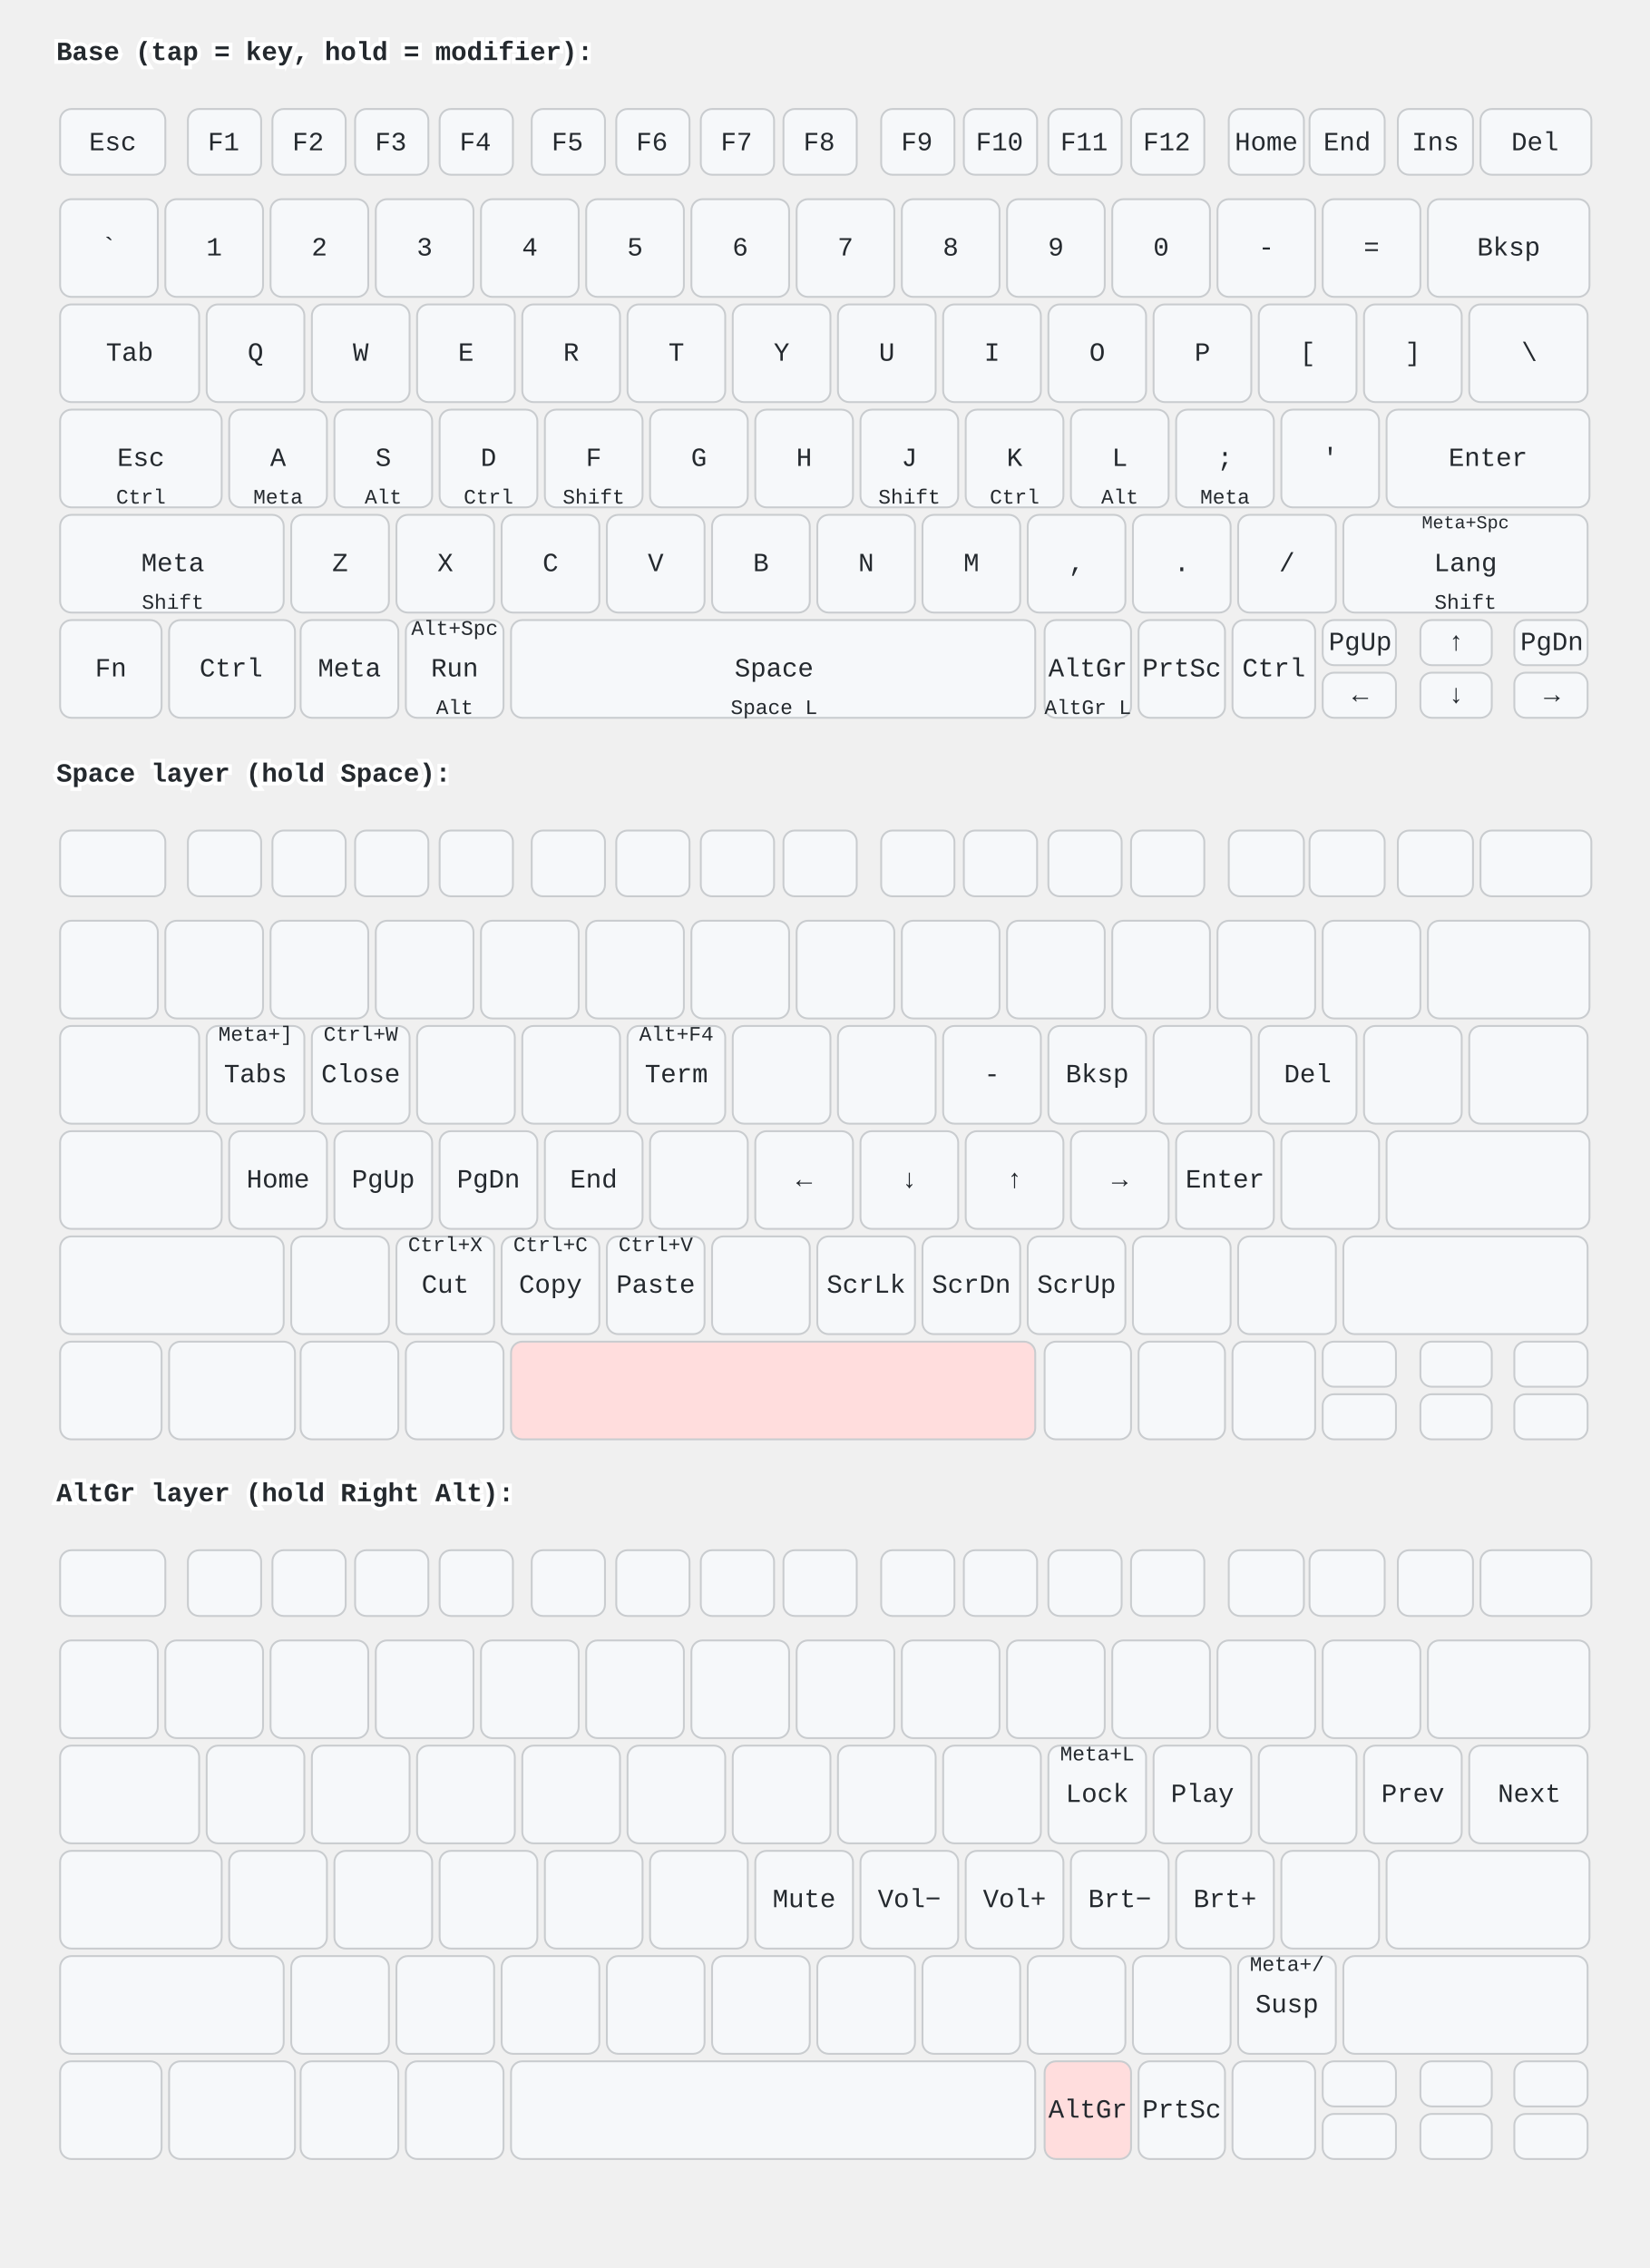
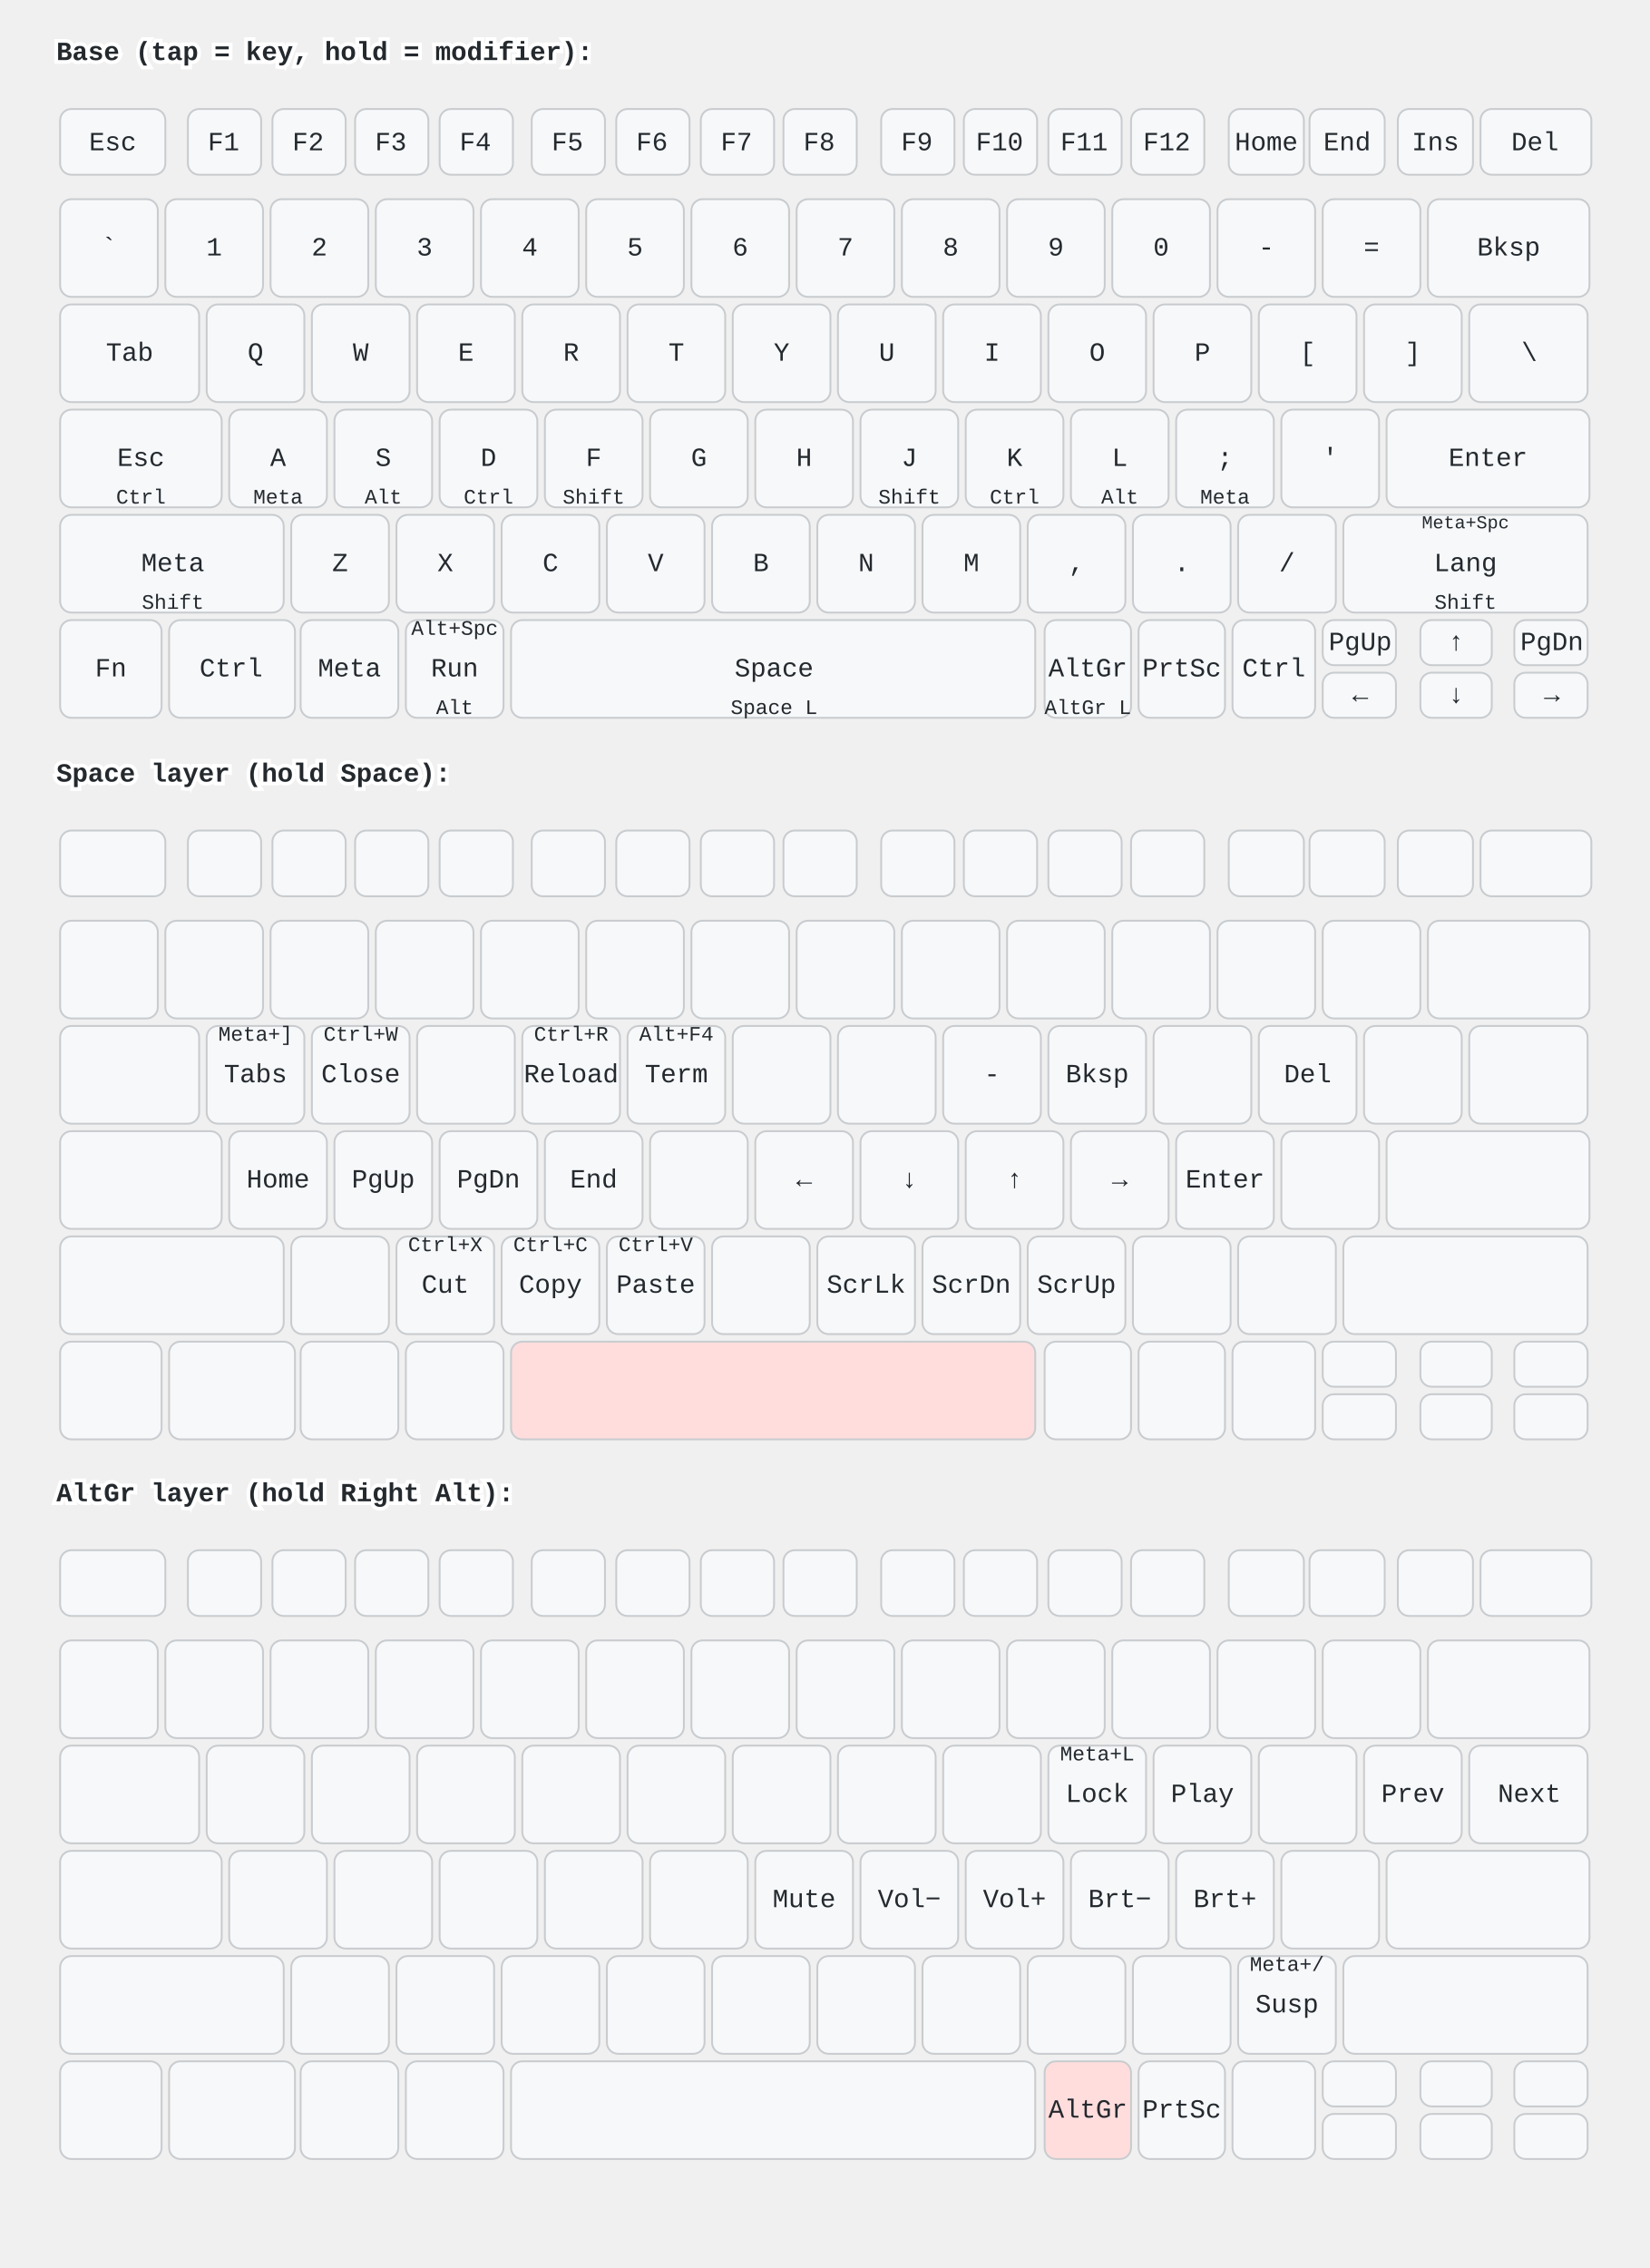
<svg xmlns="http://www.w3.org/2000/svg" width="878" height="1207" viewBox="0 0 878 1207" class="keymap">
  <style>/* inherit to force styles through use tags */
svg path {
    fill: inherit;
}

/* font and background color specifications */
svg.keymap {
    font-family: SFMono-Regular,Consolas,Liberation Mono,Menlo,monospace;
    font-size: 14px;
    font-kerning: normal;
    text-rendering: optimizeLegibility;
    fill: #24292e;
}

/* default key styling */
rect.key {
    fill: #f6f8fa;
}

rect.key, rect.combo {
    stroke: #c9cccf;
    stroke-width: 1;
}

/* default key side styling, only used is draw_key_sides is set */
rect.side {
    filter: brightness(90%);
}

/* color accent for combo boxes */
rect.combo, rect.combo-separate {
    fill: #cdf;
}

/* color accent for held keys */
rect.held, rect.combo.held {
    fill: #fdd;
}

/* color accent for ghost (optional) keys */
rect.ghost, rect.combo.ghost {
    stroke-dasharray: 4, 4;
    stroke-width: 2;
}

text {
    text-anchor: middle;
    dominant-baseline: middle;
}

/* styling for layer labels */
text.label {
    font-weight: bold;
    text-anchor: start;
    stroke: white;
    stroke-width: 4;
    paint-order: stroke;
}

/* styling for optional footer */
text.footer {
    text-anchor: end;
    dominant-baseline: auto;
    stroke: white;
    stroke-width: 4;
    paint-order: stroke;
}

/* styling for combo tap, and key non-tap label text */
text.combo, text.hold, text.shifted, text.left, text.right, text.tl, text.tr, text.bl, text.br {
    font-size: 11px;
}

text.hold, text.bl, text.br {
    text-anchor: middle;
    dominant-baseline: auto;
}

text.shifted, text.tl, text.tr {
    text-anchor: middle;
    dominant-baseline: hanging;
}

text.left, text.tl, text.bl {
    text-anchor: start;
}

text.right, text.tr, text.br {
    text-anchor: end;
}

text.layer-activator {
    text-decoration: underline;
}

/* styling for hold/shifted label text in combo box */
text.combo.hold, text.combo.shifted, text.combo.left, text.combo.right {
    font-size: 8px;
}

/* lighter symbol for transparent keys */
text.trans {
    fill: #7b7e81;
}

/* styling for combo dendrons */
path.combo {
    stroke-width: 1;
    stroke: gray;
    fill: none;
}

/* Start Tabler Icons Cleanup */
/* cannot use height/width with glyphs */
.icon-tabler &gt; path {
    fill: inherit;
    stroke: inherit;
    stroke-width: 2;
}
/* hide tabler's default box */
.icon-tabler &gt; path[stroke="none"][fill="none"] {
    visibility: hidden;
}
/* End Tabler Icons Cleanup */

@media (prefers-color-scheme: dark) {
svg.keymap { fill: #d1d6db; }
rect.key { fill: #3f4750; }
rect.key, rect.combo { stroke: #60666c; }
rect.combo, rect.combo-separate { fill: #1f3d7a; }
rect.held, rect.combo.held { fill: #854747; }
text.label, text.footer { stroke: black; }
text.trans { fill: #7e8184; }
path.combo { stroke: #7f7f7f; }

}</style>
  <g transform="translate(30, 0)" class="layer-Base (tap = key, hold = modifier)">
    <text x="0" y="28" class="label" id="Base-tap--key-hold--modifier">Base (tap = key, hold = modifier):</text>
    <g transform="translate(0, 56)">
      <g transform="translate(30, 20)" class="key keypos-0">
        <rect rx="6" ry="6" x="-28" y="-18" width="56" height="35" class="key" />
        <text x="0" y="0" class="key tap">Esc</text>
      </g>
      <g transform="translate(89, 20)" class="key keypos-1">
        <rect rx="6" ry="6" x="-19" y="-18" width="39" height="35" class="key" />
        <text x="0" y="0" class="key tap">F1</text>
      </g>
      <g transform="translate(134, 20)" class="key keypos-2">
        <rect rx="6" ry="6" x="-19" y="-18" width="39" height="35" class="key" />
        <text x="0" y="0" class="key tap">F2</text>
      </g>
      <g transform="translate(178, 20)" class="key keypos-3">
        <rect rx="6" ry="6" x="-19" y="-18" width="39" height="35" class="key" />
        <text x="0" y="0" class="key tap">F3</text>
      </g>
      <g transform="translate(223, 20)" class="key keypos-4">
        <rect rx="6" ry="6" x="-19" y="-18" width="39" height="35" class="key" />
        <text x="0" y="0" class="key tap">F4</text>
      </g>
      <g transform="translate(272, 20)" class="key keypos-5">
        <rect rx="6" ry="6" x="-19" y="-18" width="39" height="35" class="key" />
        <text x="0" y="0" class="key tap">F5</text>
      </g>
      <g transform="translate(317, 20)" class="key keypos-6">
        <rect rx="6" ry="6" x="-19" y="-18" width="39" height="35" class="key" />
        <text x="0" y="0" class="key tap">F6</text>
      </g>
      <g transform="translate(362, 20)" class="key keypos-7">
        <rect rx="6" ry="6" x="-19" y="-18" width="39" height="35" class="key" />
        <text x="0" y="0" class="key tap">F7</text>
      </g>
      <g transform="translate(406, 20)" class="key keypos-8">
        <rect rx="6" ry="6" x="-19" y="-18" width="39" height="35" class="key" />
        <text x="0" y="0" class="key tap">F8</text>
      </g>
      <g transform="translate(458, 20)" class="key keypos-9">
        <rect rx="6" ry="6" x="-19" y="-18" width="39" height="35" class="key" />
        <text x="0" y="0" class="key tap">F9</text>
      </g>
      <g transform="translate(502, 20)" class="key keypos-10">
        <rect rx="6" ry="6" x="-19" y="-18" width="39" height="35" class="key" />
        <text x="0" y="0" class="key tap">F10</text>
      </g>
      <g transform="translate(547, 20)" class="key keypos-11">
        <rect rx="6" ry="6" x="-19" y="-18" width="39" height="35" class="key" />
        <text x="0" y="0" class="key tap">F11</text>
      </g>
      <g transform="translate(591, 20)" class="key keypos-12">
        <rect rx="6" ry="6" x="-19" y="-18" width="39" height="35" class="key" />
        <text x="0" y="0" class="key tap">F12</text>
      </g>
      <g transform="translate(644, 20)" class="key keypos-13">
        <rect rx="6" ry="6" x="-20" y="-18" width="40" height="35" class="key" />
        <text x="0" y="0" class="key tap">Home</text>
      </g>
      <g transform="translate(687, 20)" class="key keypos-14">
        <rect rx="6" ry="6" x="-20" y="-18" width="40" height="35" class="key" />
        <text x="0" y="0" class="key tap">End</text>
      </g>
      <g transform="translate(734, 20)" class="key keypos-15">
        <rect rx="6" ry="6" x="-20" y="-18" width="40" height="35" class="key" />
        <text x="0" y="0" class="key tap">Ins</text>
      </g>
      <g transform="translate(787, 20)" class="key keypos-16">
        <rect rx="6" ry="6" x="-29" y="-18" width="59" height="35" class="key" />
        <text x="0" y="0" class="key tap">Del</text>
      </g>
      <g transform="translate(28, 76)" class="key keypos-17">
        <rect rx="6" ry="6" x="-26" y="-26" width="52" height="52" class="key" />
        <text x="0" y="0" class="key tap">`</text>
      </g>
      <g transform="translate(84, 76)" class="key keypos-18">
        <rect rx="6" ry="6" x="-26" y="-26" width="52" height="52" class="key" />
        <text x="0" y="0" class="key tap">1</text>
      </g>
      <g transform="translate(140, 76)" class="key keypos-19">
        <rect rx="6" ry="6" x="-26" y="-26" width="52" height="52" class="key" />
        <text x="0" y="0" class="key tap">2</text>
      </g>
      <g transform="translate(196, 76)" class="key keypos-20">
        <rect rx="6" ry="6" x="-26" y="-26" width="52" height="52" class="key" />
        <text x="0" y="0" class="key tap">3</text>
      </g>
      <g transform="translate(252, 76)" class="key keypos-21">
        <rect rx="6" ry="6" x="-26" y="-26" width="52" height="52" class="key" />
        <text x="0" y="0" class="key tap">4</text>
      </g>
      <g transform="translate(308, 76)" class="key keypos-22">
        <rect rx="6" ry="6" x="-26" y="-26" width="52" height="52" class="key" />
        <text x="0" y="0" class="key tap">5</text>
      </g>
      <g transform="translate(364, 76)" class="key keypos-23">
        <rect rx="6" ry="6" x="-26" y="-26" width="52" height="52" class="key" />
        <text x="0" y="0" class="key tap">6</text>
      </g>
      <g transform="translate(420, 76)" class="key keypos-24">
        <rect rx="6" ry="6" x="-26" y="-26" width="52" height="52" class="key" />
        <text x="0" y="0" class="key tap">7</text>
      </g>
      <g transform="translate(476, 76)" class="key keypos-25">
        <rect rx="6" ry="6" x="-26" y="-26" width="52" height="52" class="key" />
        <text x="0" y="0" class="key tap">8</text>
      </g>
      <g transform="translate(532, 76)" class="key keypos-26">
        <rect rx="6" ry="6" x="-26" y="-26" width="52" height="52" class="key" />
        <text x="0" y="0" class="key tap">9</text>
      </g>
      <g transform="translate(588, 76)" class="key keypos-27">
        <rect rx="6" ry="6" x="-26" y="-26" width="52" height="52" class="key" />
        <text x="0" y="0" class="key tap">0</text>
      </g>
      <g transform="translate(644, 76)" class="key keypos-28">
        <rect rx="6" ry="6" x="-26" y="-26" width="52" height="52" class="key" />
        <text x="0" y="0" class="key tap">-</text>
      </g>
      <g transform="translate(700, 76)" class="key keypos-29">
        <rect rx="6" ry="6" x="-26" y="-26" width="52" height="52" class="key" />
        <text x="0" y="0" class="key tap">=</text>
      </g>
      <g transform="translate(773, 76)" class="key keypos-30">
        <rect rx="6" ry="6" x="-43" y="-26" width="86" height="52" class="key" />
        <text x="0" y="0" class="key tap">Bksp</text>
      </g>
      <g transform="translate(39, 132)" class="key keypos-31">
        <rect rx="6" ry="6" x="-37" y="-26" width="74" height="52" class="key" />
        <text x="0" y="0" class="key tap">Tab</text>
      </g>
      <g transform="translate(106, 132)" class="key keypos-32">
        <rect rx="6" ry="6" x="-26" y="-26" width="52" height="52" class="key" />
        <text x="0" y="0" class="key tap">Q</text>
      </g>
      <g transform="translate(162, 132)" class="key keypos-33">
        <rect rx="6" ry="6" x="-26" y="-26" width="52" height="52" class="key" />
        <text x="0" y="0" class="key tap">W</text>
      </g>
      <g transform="translate(218, 132)" class="key keypos-34">
        <rect rx="6" ry="6" x="-26" y="-26" width="52" height="52" class="key" />
        <text x="0" y="0" class="key tap">E</text>
      </g>
      <g transform="translate(274, 132)" class="key keypos-35">
        <rect rx="6" ry="6" x="-26" y="-26" width="52" height="52" class="key" />
        <text x="0" y="0" class="key tap">R</text>
      </g>
      <g transform="translate(330, 132)" class="key keypos-36">
        <rect rx="6" ry="6" x="-26" y="-26" width="52" height="52" class="key" />
        <text x="0" y="0" class="key tap">T</text>
      </g>
      <g transform="translate(386, 132)" class="key keypos-37">
        <rect rx="6" ry="6" x="-26" y="-26" width="52" height="52" class="key" />
        <text x="0" y="0" class="key tap">Y</text>
      </g>
      <g transform="translate(442, 132)" class="key keypos-38">
        <rect rx="6" ry="6" x="-26" y="-26" width="52" height="52" class="key" />
        <text x="0" y="0" class="key tap">U</text>
      </g>
      <g transform="translate(498, 132)" class="key keypos-39">
        <rect rx="6" ry="6" x="-26" y="-26" width="52" height="52" class="key" />
        <text x="0" y="0" class="key tap">I</text>
      </g>
      <g transform="translate(554, 132)" class="key keypos-40">
        <rect rx="6" ry="6" x="-26" y="-26" width="52" height="52" class="key" />
        <text x="0" y="0" class="key tap">O</text>
      </g>
      <g transform="translate(610, 132)" class="key keypos-41">
        <rect rx="6" ry="6" x="-26" y="-26" width="52" height="52" class="key" />
        <text x="0" y="0" class="key tap">P</text>
      </g>
      <g transform="translate(666, 132)" class="key keypos-42">
        <rect rx="6" ry="6" x="-26" y="-26" width="52" height="52" class="key" />
        <text x="0" y="0" class="key tap">[</text>
      </g>
      <g transform="translate(722, 132)" class="key keypos-43">
        <rect rx="6" ry="6" x="-26" y="-26" width="52" height="52" class="key" />
        <text x="0" y="0" class="key tap">]</text>
      </g>
      <g transform="translate(784, 132)" class="key keypos-44">
        <rect rx="6" ry="6" x="-32" y="-26" width="63" height="52" class="key" />
        <text x="0" y="0" class="key tap">\</text>
      </g>
      <g transform="translate(45, 188)" class="key keypos-45">
        <rect rx="6" ry="6" x="-43" y="-26" width="86" height="52" class="key" />
        <text x="0" y="0" class="key tap">Esc</text>
        <text x="0" y="24" class="key hold">Ctrl</text>
      </g>
      <g transform="translate(118, 188)" class="key keypos-46">
        <rect rx="6" ry="6" x="-26" y="-26" width="52" height="52" class="key" />
        <text x="0" y="0" class="key tap">A</text>
        <text x="0" y="24" class="key hold">Meta</text>
      </g>
      <g transform="translate(174, 188)" class="key keypos-47">
        <rect rx="6" ry="6" x="-26" y="-26" width="52" height="52" class="key" />
        <text x="0" y="0" class="key tap">S</text>
        <text x="0" y="24" class="key hold">Alt</text>
      </g>
      <g transform="translate(230, 188)" class="key keypos-48">
        <rect rx="6" ry="6" x="-26" y="-26" width="52" height="52" class="key" />
        <text x="0" y="0" class="key tap">D</text>
        <text x="0" y="24" class="key hold">Ctrl</text>
      </g>
      <g transform="translate(286, 188)" class="key keypos-49">
        <rect rx="6" ry="6" x="-26" y="-26" width="52" height="52" class="key" />
        <text x="0" y="0" class="key tap">F</text>
        <text x="0" y="24" class="key hold">Shift</text>
      </g>
      <g transform="translate(342, 188)" class="key keypos-50">
        <rect rx="6" ry="6" x="-26" y="-26" width="52" height="52" class="key" />
        <text x="0" y="0" class="key tap">G</text>
      </g>
      <g transform="translate(398, 188)" class="key keypos-51">
        <rect rx="6" ry="6" x="-26" y="-26" width="52" height="52" class="key" />
        <text x="0" y="0" class="key tap">H</text>
      </g>
      <g transform="translate(454, 188)" class="key keypos-52">
        <rect rx="6" ry="6" x="-26" y="-26" width="52" height="52" class="key" />
        <text x="0" y="0" class="key tap">J</text>
        <text x="0" y="24" class="key hold">Shift</text>
      </g>
      <g transform="translate(510, 188)" class="key keypos-53">
        <rect rx="6" ry="6" x="-26" y="-26" width="52" height="52" class="key" />
        <text x="0" y="0" class="key tap">K</text>
        <text x="0" y="24" class="key hold">Ctrl</text>
      </g>
      <g transform="translate(566, 188)" class="key keypos-54">
        <rect rx="6" ry="6" x="-26" y="-26" width="52" height="52" class="key" />
        <text x="0" y="0" class="key tap">L</text>
        <text x="0" y="24" class="key hold">Alt</text>
      </g>
      <g transform="translate(622, 188)" class="key keypos-55">
        <rect rx="6" ry="6" x="-26" y="-26" width="52" height="52" class="key" />
        <text x="0" y="0" class="key tap">;</text>
        <text x="0" y="24" class="key hold">Meta</text>
      </g>
      <g transform="translate(678, 188)" class="key keypos-56">
        <rect rx="6" ry="6" x="-26" y="-26" width="52" height="52" class="key" />
        <text x="0" y="0" class="key tap">'</text>
      </g>
      <g transform="translate(762, 188)" class="key keypos-57">
        <rect rx="6" ry="6" x="-54" y="-26" width="108" height="52" class="key" />
        <text x="0" y="0" class="key tap">Enter</text>
      </g>
      <g transform="translate(62, 244)" class="key keypos-58">
        <rect rx="6" ry="6" x="-60" y="-26" width="119" height="52" class="key" />
        <text x="0" y="0" class="key tap">Meta</text>
        <text x="0" y="24" class="key hold">Shift</text>
      </g>
      <g transform="translate(151, 244)" class="key keypos-59">
        <rect rx="6" ry="6" x="-26" y="-26" width="52" height="52" class="key" />
        <text x="0" y="0" class="key tap">Z</text>
      </g>
      <g transform="translate(207, 244)" class="key keypos-60">
        <rect rx="6" ry="6" x="-26" y="-26" width="52" height="52" class="key" />
        <text x="0" y="0" class="key tap">X</text>
      </g>
      <g transform="translate(263, 244)" class="key keypos-61">
        <rect rx="6" ry="6" x="-26" y="-26" width="52" height="52" class="key" />
        <text x="0" y="0" class="key tap">C</text>
      </g>
      <g transform="translate(319, 244)" class="key keypos-62">
        <rect rx="6" ry="6" x="-26" y="-26" width="52" height="52" class="key" />
        <text x="0" y="0" class="key tap">V</text>
      </g>
      <g transform="translate(375, 244)" class="key keypos-63">
        <rect rx="6" ry="6" x="-26" y="-26" width="52" height="52" class="key" />
        <text x="0" y="0" class="key tap">B</text>
      </g>
      <g transform="translate(431, 244)" class="key keypos-64">
        <rect rx="6" ry="6" x="-26" y="-26" width="52" height="52" class="key" />
        <text x="0" y="0" class="key tap">N</text>
      </g>
      <g transform="translate(487, 244)" class="key keypos-65">
        <rect rx="6" ry="6" x="-26" y="-26" width="52" height="52" class="key" />
        <text x="0" y="0" class="key tap">M</text>
      </g>
      <g transform="translate(543, 244)" class="key keypos-66">
        <rect rx="6" ry="6" x="-26" y="-26" width="52" height="52" class="key" />
        <text x="0" y="0" class="key tap">,</text>
      </g>
      <g transform="translate(599, 244)" class="key keypos-67">
        <rect rx="6" ry="6" x="-26" y="-26" width="52" height="52" class="key" />
        <text x="0" y="0" class="key tap">.</text>
      </g>
      <g transform="translate(655, 244)" class="key keypos-68">
        <rect rx="6" ry="6" x="-26" y="-26" width="52" height="52" class="key" />
        <text x="0" y="0" class="key tap">/</text>
      </g>
      <g transform="translate(750, 244)" class="key keypos-69">
        <rect rx="6" ry="6" x="-65" y="-26" width="130" height="52" class="key" />
        <text x="0" y="0" class="key tap">Lang</text>
        <text x="0" y="24" class="key hold">Shift</text>
        <text x="0" y="-24" class="key shifted">
          <tspan style="font-size: 88%">Meta+Spc</tspan>
        </text>
      </g>
      <g transform="translate(29, 300)" class="key keypos-70">
        <rect rx="6" ry="6" x="-27" y="-26" width="54" height="52" class="key" />
        <text x="0" y="0" class="key tap">Fn</text>
      </g>
      <g transform="translate(93, 300)" class="key keypos-71">
        <rect rx="6" ry="6" x="-33" y="-26" width="67" height="52" class="key" />
        <text x="0" y="0" class="key tap">Ctrl</text>
      </g>
      <g transform="translate(156, 300)" class="key keypos-72">
        <rect rx="6" ry="6" x="-26" y="-26" width="52" height="52" class="key" />
        <text x="0" y="0" class="key tap">Meta</text>
      </g>
      <g transform="translate(212, 300)" class="key keypos-73">
        <rect rx="6" ry="6" x="-26" y="-26" width="52" height="52" class="key" />
        <text x="0" y="0" class="key tap">Run</text>
        <text x="0" y="24" class="key hold">Alt</text>
        <text x="0" y="-24" class="key shifted">Alt+Spc</text>
      </g>
      <g transform="translate(382, 300)" class="key keypos-74">
        <rect rx="6" ry="6" x="-140" y="-26" width="279" height="52" class="key" />
        <text x="0" y="0" class="key tap">Space</text>
        <text x="0" y="24" class="key hold">Space L</text>
      </g>
      <g transform="translate(549, 300)" class="key keypos-75">
        <rect rx="6" ry="6" x="-23" y="-26" width="46" height="52" class="key" />
        <text x="0" y="0" class="key tap">AltGr</text>
        <text x="0" y="24" class="key hold">AltGr L</text>
      </g>
      <g transform="translate(599, 300)" class="key keypos-76">
        <rect rx="6" ry="6" x="-23" y="-26" width="46" height="52" class="key" />
        <text x="0" y="0" class="key tap">PrtSc</text>
      </g>
      <g transform="translate(648, 300)" class="key keypos-77">
        <rect rx="6" ry="6" x="-22" y="-26" width="44" height="52" class="key" />
        <text x="0" y="0" class="key tap">Ctrl</text>
      </g>
      <g transform="translate(694, 286)" class="key keypos-78">
        <rect rx="6" ry="6" x="-20" y="-12" width="39" height="24" class="key" />
        <text x="0" y="0" class="key tap">PgUp</text>
      </g>
      <g transform="translate(745, 286)" class="key keypos-79">
        <rect rx="6" ry="6" x="-19" y="-12" width="38" height="24" class="key" />
        <text x="0" y="0" class="key tap">↑</text>
      </g>
      <g transform="translate(796, 286)" class="key keypos-80">
        <rect rx="6" ry="6" x="-20" y="-12" width="39" height="24" class="key" />
        <text x="0" y="0" class="key tap">PgDn</text>
      </g>
      <g transform="translate(694, 314)" class="key keypos-81">
        <rect rx="6" ry="6" x="-20" y="-12" width="39" height="24" class="key" />
        <text x="0" y="0" class="key tap">←</text>
      </g>
      <g transform="translate(745, 314)" class="key keypos-82">
        <rect rx="6" ry="6" x="-19" y="-12" width="38" height="24" class="key" />
        <text x="0" y="0" class="key tap">↓</text>
      </g>
      <g transform="translate(796, 314)" class="key keypos-83">
        <rect rx="6" ry="6" x="-20" y="-12" width="39" height="24" class="key" />
        <text x="0" y="0" class="key tap">→</text>
      </g>
    </g>
  </g>
  <g transform="translate(30, 384)" class="layer-Space layer (hold Space)">
    <text x="0" y="28" class="label" id="Space-layer-hold-Space">Space layer (hold Space):</text>
    <g transform="translate(0, 56)">
      <g transform="translate(30, 20)" class="key keypos-0">
        <rect rx="6" ry="6" x="-28" y="-18" width="56" height="35" class="key" />
      </g>
      <g transform="translate(89, 20)" class="key keypos-1">
        <rect rx="6" ry="6" x="-19" y="-18" width="39" height="35" class="key" />
      </g>
      <g transform="translate(134, 20)" class="key keypos-2">
        <rect rx="6" ry="6" x="-19" y="-18" width="39" height="35" class="key" />
      </g>
      <g transform="translate(178, 20)" class="key keypos-3">
        <rect rx="6" ry="6" x="-19" y="-18" width="39" height="35" class="key" />
      </g>
      <g transform="translate(223, 20)" class="key keypos-4">
        <rect rx="6" ry="6" x="-19" y="-18" width="39" height="35" class="key" />
      </g>
      <g transform="translate(272, 20)" class="key keypos-5">
        <rect rx="6" ry="6" x="-19" y="-18" width="39" height="35" class="key" />
      </g>
      <g transform="translate(317, 20)" class="key keypos-6">
        <rect rx="6" ry="6" x="-19" y="-18" width="39" height="35" class="key" />
      </g>
      <g transform="translate(362, 20)" class="key keypos-7">
        <rect rx="6" ry="6" x="-19" y="-18" width="39" height="35" class="key" />
      </g>
      <g transform="translate(406, 20)" class="key keypos-8">
        <rect rx="6" ry="6" x="-19" y="-18" width="39" height="35" class="key" />
      </g>
      <g transform="translate(458, 20)" class="key keypos-9">
        <rect rx="6" ry="6" x="-19" y="-18" width="39" height="35" class="key" />
      </g>
      <g transform="translate(502, 20)" class="key keypos-10">
        <rect rx="6" ry="6" x="-19" y="-18" width="39" height="35" class="key" />
      </g>
      <g transform="translate(547, 20)" class="key keypos-11">
        <rect rx="6" ry="6" x="-19" y="-18" width="39" height="35" class="key" />
      </g>
      <g transform="translate(591, 20)" class="key keypos-12">
        <rect rx="6" ry="6" x="-19" y="-18" width="39" height="35" class="key" />
      </g>
      <g transform="translate(644, 20)" class="key keypos-13">
        <rect rx="6" ry="6" x="-20" y="-18" width="40" height="35" class="key" />
      </g>
      <g transform="translate(687, 20)" class="key keypos-14">
        <rect rx="6" ry="6" x="-20" y="-18" width="40" height="35" class="key" />
      </g>
      <g transform="translate(734, 20)" class="key keypos-15">
        <rect rx="6" ry="6" x="-20" y="-18" width="40" height="35" class="key" />
      </g>
      <g transform="translate(787, 20)" class="key keypos-16">
        <rect rx="6" ry="6" x="-29" y="-18" width="59" height="35" class="key" />
      </g>
      <g transform="translate(28, 76)" class="key keypos-17">
        <rect rx="6" ry="6" x="-26" y="-26" width="52" height="52" class="key" />
      </g>
      <g transform="translate(84, 76)" class="key keypos-18">
        <rect rx="6" ry="6" x="-26" y="-26" width="52" height="52" class="key" />
      </g>
      <g transform="translate(140, 76)" class="key keypos-19">
        <rect rx="6" ry="6" x="-26" y="-26" width="52" height="52" class="key" />
      </g>
      <g transform="translate(196, 76)" class="key keypos-20">
        <rect rx="6" ry="6" x="-26" y="-26" width="52" height="52" class="key" />
      </g>
      <g transform="translate(252, 76)" class="key keypos-21">
        <rect rx="6" ry="6" x="-26" y="-26" width="52" height="52" class="key" />
      </g>
      <g transform="translate(308, 76)" class="key keypos-22">
        <rect rx="6" ry="6" x="-26" y="-26" width="52" height="52" class="key" />
      </g>
      <g transform="translate(364, 76)" class="key keypos-23">
        <rect rx="6" ry="6" x="-26" y="-26" width="52" height="52" class="key" />
      </g>
      <g transform="translate(420, 76)" class="key keypos-24">
        <rect rx="6" ry="6" x="-26" y="-26" width="52" height="52" class="key" />
      </g>
      <g transform="translate(476, 76)" class="key keypos-25">
        <rect rx="6" ry="6" x="-26" y="-26" width="52" height="52" class="key" />
      </g>
      <g transform="translate(532, 76)" class="key keypos-26">
        <rect rx="6" ry="6" x="-26" y="-26" width="52" height="52" class="key" />
      </g>
      <g transform="translate(588, 76)" class="key keypos-27">
        <rect rx="6" ry="6" x="-26" y="-26" width="52" height="52" class="key" />
      </g>
      <g transform="translate(644, 76)" class="key keypos-28">
        <rect rx="6" ry="6" x="-26" y="-26" width="52" height="52" class="key" />
      </g>
      <g transform="translate(700, 76)" class="key keypos-29">
        <rect rx="6" ry="6" x="-26" y="-26" width="52" height="52" class="key" />
      </g>
      <g transform="translate(773, 76)" class="key keypos-30">
        <rect rx="6" ry="6" x="-43" y="-26" width="86" height="52" class="key" />
      </g>
      <g transform="translate(39, 132)" class="key keypos-31">
        <rect rx="6" ry="6" x="-37" y="-26" width="74" height="52" class="key" />
      </g>
      <g transform="translate(106, 132)" class="key keypos-32">
        <rect rx="6" ry="6" x="-26" y="-26" width="52" height="52" class="key" />
        <text x="0" y="0" class="key tap">Tabs</text>
        <text x="0" y="-24" class="key shifted">Meta+]</text>
      </g>
      <g transform="translate(162, 132)" class="key keypos-33">
        <rect rx="6" ry="6" x="-26" y="-26" width="52" height="52" class="key" />
        <text x="0" y="0" class="key tap">Close</text>
        <text x="0" y="-24" class="key shifted">Ctrl+W</text>
      </g>
      <g transform="translate(218, 132)" class="key keypos-34">
        <rect rx="6" ry="6" x="-26" y="-26" width="52" height="52" class="key" />
      </g>
      <g transform="translate(274, 132)" class="key keypos-35">
        <rect rx="6" ry="6" x="-26" y="-26" width="52" height="52" class="key" />
+         <text x="0" y="0" class="key tap">Reload</text>
+         <text x="0" y="-24" class="key shifted">Ctrl+R</text>
      </g>
      <g transform="translate(330, 132)" class="key keypos-36">
        <rect rx="6" ry="6" x="-26" y="-26" width="52" height="52" class="key" />
        <text x="0" y="0" class="key tap">Term</text>
        <text x="0" y="-24" class="key shifted">Alt+F4</text>
      </g>
      <g transform="translate(386, 132)" class="key keypos-37">
        <rect rx="6" ry="6" x="-26" y="-26" width="52" height="52" class="key" />
      </g>
      <g transform="translate(442, 132)" class="key keypos-38">
        <rect rx="6" ry="6" x="-26" y="-26" width="52" height="52" class="key" />
      </g>
      <g transform="translate(498, 132)" class="key keypos-39">
        <rect rx="6" ry="6" x="-26" y="-26" width="52" height="52" class="key" />
        <text x="0" y="0" class="key tap">-</text>
      </g>
      <g transform="translate(554, 132)" class="key keypos-40">
        <rect rx="6" ry="6" x="-26" y="-26" width="52" height="52" class="key" />
        <text x="0" y="0" class="key tap">Bksp</text>
      </g>
      <g transform="translate(610, 132)" class="key keypos-41">
        <rect rx="6" ry="6" x="-26" y="-26" width="52" height="52" class="key" />
      </g>
      <g transform="translate(666, 132)" class="key keypos-42">
        <rect rx="6" ry="6" x="-26" y="-26" width="52" height="52" class="key" />
        <text x="0" y="0" class="key tap">Del</text>
      </g>
      <g transform="translate(722, 132)" class="key keypos-43">
        <rect rx="6" ry="6" x="-26" y="-26" width="52" height="52" class="key" />
      </g>
      <g transform="translate(784, 132)" class="key keypos-44">
        <rect rx="6" ry="6" x="-32" y="-26" width="63" height="52" class="key" />
      </g>
      <g transform="translate(45, 188)" class="key keypos-45">
        <rect rx="6" ry="6" x="-43" y="-26" width="86" height="52" class="key" />
      </g>
      <g transform="translate(118, 188)" class="key keypos-46">
        <rect rx="6" ry="6" x="-26" y="-26" width="52" height="52" class="key" />
        <text x="0" y="0" class="key tap">Home</text>
      </g>
      <g transform="translate(174, 188)" class="key keypos-47">
        <rect rx="6" ry="6" x="-26" y="-26" width="52" height="52" class="key" />
        <text x="0" y="0" class="key tap">PgUp</text>
      </g>
      <g transform="translate(230, 188)" class="key keypos-48">
        <rect rx="6" ry="6" x="-26" y="-26" width="52" height="52" class="key" />
        <text x="0" y="0" class="key tap">PgDn</text>
      </g>
      <g transform="translate(286, 188)" class="key keypos-49">
        <rect rx="6" ry="6" x="-26" y="-26" width="52" height="52" class="key" />
        <text x="0" y="0" class="key tap">End</text>
      </g>
      <g transform="translate(342, 188)" class="key keypos-50">
        <rect rx="6" ry="6" x="-26" y="-26" width="52" height="52" class="key" />
      </g>
      <g transform="translate(398, 188)" class="key keypos-51">
        <rect rx="6" ry="6" x="-26" y="-26" width="52" height="52" class="key" />
        <text x="0" y="0" class="key tap">←</text>
      </g>
      <g transform="translate(454, 188)" class="key keypos-52">
        <rect rx="6" ry="6" x="-26" y="-26" width="52" height="52" class="key" />
        <text x="0" y="0" class="key tap">↓</text>
      </g>
      <g transform="translate(510, 188)" class="key keypos-53">
        <rect rx="6" ry="6" x="-26" y="-26" width="52" height="52" class="key" />
        <text x="0" y="0" class="key tap">↑</text>
      </g>
      <g transform="translate(566, 188)" class="key keypos-54">
        <rect rx="6" ry="6" x="-26" y="-26" width="52" height="52" class="key" />
        <text x="0" y="0" class="key tap">→</text>
      </g>
      <g transform="translate(622, 188)" class="key keypos-55">
        <rect rx="6" ry="6" x="-26" y="-26" width="52" height="52" class="key" />
        <text x="0" y="0" class="key tap">Enter</text>
      </g>
      <g transform="translate(678, 188)" class="key keypos-56">
        <rect rx="6" ry="6" x="-26" y="-26" width="52" height="52" class="key" />
      </g>
      <g transform="translate(762, 188)" class="key keypos-57">
        <rect rx="6" ry="6" x="-54" y="-26" width="108" height="52" class="key" />
      </g>
      <g transform="translate(62, 244)" class="key keypos-58">
        <rect rx="6" ry="6" x="-60" y="-26" width="119" height="52" class="key" />
      </g>
      <g transform="translate(151, 244)" class="key keypos-59">
        <rect rx="6" ry="6" x="-26" y="-26" width="52" height="52" class="key" />
      </g>
      <g transform="translate(207, 244)" class="key keypos-60">
        <rect rx="6" ry="6" x="-26" y="-26" width="52" height="52" class="key" />
        <text x="0" y="0" class="key tap">Cut</text>
        <text x="0" y="-24" class="key shifted">Ctrl+X</text>
      </g>
      <g transform="translate(263, 244)" class="key keypos-61">
        <rect rx="6" ry="6" x="-26" y="-26" width="52" height="52" class="key" />
        <text x="0" y="0" class="key tap">Copy</text>
        <text x="0" y="-24" class="key shifted">Ctrl+C</text>
      </g>
      <g transform="translate(319, 244)" class="key keypos-62">
        <rect rx="6" ry="6" x="-26" y="-26" width="52" height="52" class="key" />
        <text x="0" y="0" class="key tap">Paste</text>
        <text x="0" y="-24" class="key shifted">Ctrl+V</text>
      </g>
      <g transform="translate(375, 244)" class="key keypos-63">
        <rect rx="6" ry="6" x="-26" y="-26" width="52" height="52" class="key" />
      </g>
      <g transform="translate(431, 244)" class="key keypos-64">
        <rect rx="6" ry="6" x="-26" y="-26" width="52" height="52" class="key" />
        <text x="0" y="0" class="key tap">ScrLk</text>
      </g>
      <g transform="translate(487, 244)" class="key keypos-65">
        <rect rx="6" ry="6" x="-26" y="-26" width="52" height="52" class="key" />
        <text x="0" y="0" class="key tap">ScrDn</text>
      </g>
      <g transform="translate(543, 244)" class="key keypos-66">
        <rect rx="6" ry="6" x="-26" y="-26" width="52" height="52" class="key" />
        <text x="0" y="0" class="key tap">ScrUp</text>
      </g>
      <g transform="translate(599, 244)" class="key keypos-67">
        <rect rx="6" ry="6" x="-26" y="-26" width="52" height="52" class="key" />
      </g>
      <g transform="translate(655, 244)" class="key keypos-68">
        <rect rx="6" ry="6" x="-26" y="-26" width="52" height="52" class="key" />
      </g>
      <g transform="translate(750, 244)" class="key keypos-69">
        <rect rx="6" ry="6" x="-65" y="-26" width="130" height="52" class="key" />
      </g>
      <g transform="translate(29, 300)" class="key keypos-70">
        <rect rx="6" ry="6" x="-27" y="-26" width="54" height="52" class="key" />
      </g>
      <g transform="translate(93, 300)" class="key keypos-71">
        <rect rx="6" ry="6" x="-33" y="-26" width="67" height="52" class="key" />
      </g>
      <g transform="translate(156, 300)" class="key keypos-72">
        <rect rx="6" ry="6" x="-26" y="-26" width="52" height="52" class="key" />
      </g>
      <g transform="translate(212, 300)" class="key keypos-73">
        <rect rx="6" ry="6" x="-26" y="-26" width="52" height="52" class="key" />
      </g>
      <g transform="translate(382, 300)" class="key held keypos-74">
        <rect rx="6" ry="6" x="-140" y="-26" width="279" height="52" class="key held" />
      </g>
      <g transform="translate(549, 300)" class="key keypos-75">
        <rect rx="6" ry="6" x="-23" y="-26" width="46" height="52" class="key" />
      </g>
      <g transform="translate(599, 300)" class="key keypos-76">
        <rect rx="6" ry="6" x="-23" y="-26" width="46" height="52" class="key" />
      </g>
      <g transform="translate(648, 300)" class="key keypos-77">
        <rect rx="6" ry="6" x="-22" y="-26" width="44" height="52" class="key" />
      </g>
      <g transform="translate(694, 286)" class="key keypos-78">
        <rect rx="6" ry="6" x="-20" y="-12" width="39" height="24" class="key" />
      </g>
      <g transform="translate(745, 286)" class="key keypos-79">
        <rect rx="6" ry="6" x="-19" y="-12" width="38" height="24" class="key" />
      </g>
      <g transform="translate(796, 286)" class="key keypos-80">
        <rect rx="6" ry="6" x="-20" y="-12" width="39" height="24" class="key" />
      </g>
      <g transform="translate(694, 314)" class="key keypos-81">
        <rect rx="6" ry="6" x="-20" y="-12" width="39" height="24" class="key" />
      </g>
      <g transform="translate(745, 314)" class="key keypos-82">
        <rect rx="6" ry="6" x="-19" y="-12" width="38" height="24" class="key" />
      </g>
      <g transform="translate(796, 314)" class="key keypos-83">
        <rect rx="6" ry="6" x="-20" y="-12" width="39" height="24" class="key" />
      </g>
    </g>
  </g>
  <g transform="translate(30, 767)" class="layer-AltGr layer (hold Right Alt)">
    <text x="0" y="28" class="label" id="AltGr-layer-hold-Right-Alt">AltGr layer (hold Right Alt):</text>
    <g transform="translate(0, 56)">
      <g transform="translate(30, 20)" class="key keypos-0">
        <rect rx="6" ry="6" x="-28" y="-18" width="56" height="35" class="key" />
      </g>
      <g transform="translate(89, 20)" class="key keypos-1">
        <rect rx="6" ry="6" x="-19" y="-18" width="39" height="35" class="key" />
      </g>
      <g transform="translate(134, 20)" class="key keypos-2">
        <rect rx="6" ry="6" x="-19" y="-18" width="39" height="35" class="key" />
      </g>
      <g transform="translate(178, 20)" class="key keypos-3">
        <rect rx="6" ry="6" x="-19" y="-18" width="39" height="35" class="key" />
      </g>
      <g transform="translate(223, 20)" class="key keypos-4">
        <rect rx="6" ry="6" x="-19" y="-18" width="39" height="35" class="key" />
      </g>
      <g transform="translate(272, 20)" class="key keypos-5">
        <rect rx="6" ry="6" x="-19" y="-18" width="39" height="35" class="key" />
      </g>
      <g transform="translate(317, 20)" class="key keypos-6">
        <rect rx="6" ry="6" x="-19" y="-18" width="39" height="35" class="key" />
      </g>
      <g transform="translate(362, 20)" class="key keypos-7">
        <rect rx="6" ry="6" x="-19" y="-18" width="39" height="35" class="key" />
      </g>
      <g transform="translate(406, 20)" class="key keypos-8">
        <rect rx="6" ry="6" x="-19" y="-18" width="39" height="35" class="key" />
      </g>
      <g transform="translate(458, 20)" class="key keypos-9">
        <rect rx="6" ry="6" x="-19" y="-18" width="39" height="35" class="key" />
      </g>
      <g transform="translate(502, 20)" class="key keypos-10">
        <rect rx="6" ry="6" x="-19" y="-18" width="39" height="35" class="key" />
      </g>
      <g transform="translate(547, 20)" class="key keypos-11">
        <rect rx="6" ry="6" x="-19" y="-18" width="39" height="35" class="key" />
      </g>
      <g transform="translate(591, 20)" class="key keypos-12">
        <rect rx="6" ry="6" x="-19" y="-18" width="39" height="35" class="key" />
      </g>
      <g transform="translate(644, 20)" class="key keypos-13">
        <rect rx="6" ry="6" x="-20" y="-18" width="40" height="35" class="key" />
      </g>
      <g transform="translate(687, 20)" class="key keypos-14">
        <rect rx="6" ry="6" x="-20" y="-18" width="40" height="35" class="key" />
      </g>
      <g transform="translate(734, 20)" class="key keypos-15">
        <rect rx="6" ry="6" x="-20" y="-18" width="40" height="35" class="key" />
      </g>
      <g transform="translate(787, 20)" class="key keypos-16">
        <rect rx="6" ry="6" x="-29" y="-18" width="59" height="35" class="key" />
      </g>
      <g transform="translate(28, 76)" class="key keypos-17">
        <rect rx="6" ry="6" x="-26" y="-26" width="52" height="52" class="key" />
      </g>
      <g transform="translate(84, 76)" class="key keypos-18">
        <rect rx="6" ry="6" x="-26" y="-26" width="52" height="52" class="key" />
      </g>
      <g transform="translate(140, 76)" class="key keypos-19">
        <rect rx="6" ry="6" x="-26" y="-26" width="52" height="52" class="key" />
      </g>
      <g transform="translate(196, 76)" class="key keypos-20">
        <rect rx="6" ry="6" x="-26" y="-26" width="52" height="52" class="key" />
      </g>
      <g transform="translate(252, 76)" class="key keypos-21">
        <rect rx="6" ry="6" x="-26" y="-26" width="52" height="52" class="key" />
      </g>
      <g transform="translate(308, 76)" class="key keypos-22">
        <rect rx="6" ry="6" x="-26" y="-26" width="52" height="52" class="key" />
      </g>
      <g transform="translate(364, 76)" class="key keypos-23">
        <rect rx="6" ry="6" x="-26" y="-26" width="52" height="52" class="key" />
      </g>
      <g transform="translate(420, 76)" class="key keypos-24">
        <rect rx="6" ry="6" x="-26" y="-26" width="52" height="52" class="key" />
      </g>
      <g transform="translate(476, 76)" class="key keypos-25">
        <rect rx="6" ry="6" x="-26" y="-26" width="52" height="52" class="key" />
      </g>
      <g transform="translate(532, 76)" class="key keypos-26">
        <rect rx="6" ry="6" x="-26" y="-26" width="52" height="52" class="key" />
      </g>
      <g transform="translate(588, 76)" class="key keypos-27">
        <rect rx="6" ry="6" x="-26" y="-26" width="52" height="52" class="key" />
      </g>
      <g transform="translate(644, 76)" class="key keypos-28">
        <rect rx="6" ry="6" x="-26" y="-26" width="52" height="52" class="key" />
      </g>
      <g transform="translate(700, 76)" class="key keypos-29">
        <rect rx="6" ry="6" x="-26" y="-26" width="52" height="52" class="key" />
      </g>
      <g transform="translate(773, 76)" class="key keypos-30">
        <rect rx="6" ry="6" x="-43" y="-26" width="86" height="52" class="key" />
      </g>
      <g transform="translate(39, 132)" class="key keypos-31">
        <rect rx="6" ry="6" x="-37" y="-26" width="74" height="52" class="key" />
      </g>
      <g transform="translate(106, 132)" class="key keypos-32">
        <rect rx="6" ry="6" x="-26" y="-26" width="52" height="52" class="key" />
      </g>
      <g transform="translate(162, 132)" class="key keypos-33">
        <rect rx="6" ry="6" x="-26" y="-26" width="52" height="52" class="key" />
      </g>
      <g transform="translate(218, 132)" class="key keypos-34">
        <rect rx="6" ry="6" x="-26" y="-26" width="52" height="52" class="key" />
      </g>
      <g transform="translate(274, 132)" class="key keypos-35">
        <rect rx="6" ry="6" x="-26" y="-26" width="52" height="52" class="key" />
      </g>
      <g transform="translate(330, 132)" class="key keypos-36">
        <rect rx="6" ry="6" x="-26" y="-26" width="52" height="52" class="key" />
      </g>
      <g transform="translate(386, 132)" class="key keypos-37">
        <rect rx="6" ry="6" x="-26" y="-26" width="52" height="52" class="key" />
      </g>
      <g transform="translate(442, 132)" class="key keypos-38">
        <rect rx="6" ry="6" x="-26" y="-26" width="52" height="52" class="key" />
      </g>
      <g transform="translate(498, 132)" class="key keypos-39">
        <rect rx="6" ry="6" x="-26" y="-26" width="52" height="52" class="key" />
      </g>
      <g transform="translate(554, 132)" class="key keypos-40">
        <rect rx="6" ry="6" x="-26" y="-26" width="52" height="52" class="key" />
        <text x="0" y="0" class="key tap">Lock</text>
        <text x="0" y="-24" class="key shifted">Meta+L</text>
      </g>
      <g transform="translate(610, 132)" class="key keypos-41">
        <rect rx="6" ry="6" x="-26" y="-26" width="52" height="52" class="key" />
        <text x="0" y="0" class="key tap">Play</text>
      </g>
      <g transform="translate(666, 132)" class="key keypos-42">
        <rect rx="6" ry="6" x="-26" y="-26" width="52" height="52" class="key" />
      </g>
      <g transform="translate(722, 132)" class="key keypos-43">
        <rect rx="6" ry="6" x="-26" y="-26" width="52" height="52" class="key" />
        <text x="0" y="0" class="key tap">Prev</text>
      </g>
      <g transform="translate(784, 132)" class="key keypos-44">
        <rect rx="6" ry="6" x="-32" y="-26" width="63" height="52" class="key" />
        <text x="0" y="0" class="key tap">Next</text>
      </g>
      <g transform="translate(45, 188)" class="key keypos-45">
        <rect rx="6" ry="6" x="-43" y="-26" width="86" height="52" class="key" />
      </g>
      <g transform="translate(118, 188)" class="key keypos-46">
        <rect rx="6" ry="6" x="-26" y="-26" width="52" height="52" class="key" />
      </g>
      <g transform="translate(174, 188)" class="key keypos-47">
        <rect rx="6" ry="6" x="-26" y="-26" width="52" height="52" class="key" />
      </g>
      <g transform="translate(230, 188)" class="key keypos-48">
        <rect rx="6" ry="6" x="-26" y="-26" width="52" height="52" class="key" />
      </g>
      <g transform="translate(286, 188)" class="key keypos-49">
        <rect rx="6" ry="6" x="-26" y="-26" width="52" height="52" class="key" />
      </g>
      <g transform="translate(342, 188)" class="key keypos-50">
        <rect rx="6" ry="6" x="-26" y="-26" width="52" height="52" class="key" />
      </g>
      <g transform="translate(398, 188)" class="key keypos-51">
        <rect rx="6" ry="6" x="-26" y="-26" width="52" height="52" class="key" />
        <text x="0" y="0" class="key tap">Mute</text>
      </g>
      <g transform="translate(454, 188)" class="key keypos-52">
        <rect rx="6" ry="6" x="-26" y="-26" width="52" height="52" class="key" />
        <text x="0" y="0" class="key tap">Vol−</text>
      </g>
      <g transform="translate(510, 188)" class="key keypos-53">
        <rect rx="6" ry="6" x="-26" y="-26" width="52" height="52" class="key" />
        <text x="0" y="0" class="key tap">Vol+</text>
      </g>
      <g transform="translate(566, 188)" class="key keypos-54">
        <rect rx="6" ry="6" x="-26" y="-26" width="52" height="52" class="key" />
        <text x="0" y="0" class="key tap">Brt−</text>
      </g>
      <g transform="translate(622, 188)" class="key keypos-55">
        <rect rx="6" ry="6" x="-26" y="-26" width="52" height="52" class="key" />
        <text x="0" y="0" class="key tap">Brt+</text>
      </g>
      <g transform="translate(678, 188)" class="key keypos-56">
        <rect rx="6" ry="6" x="-26" y="-26" width="52" height="52" class="key" />
      </g>
      <g transform="translate(762, 188)" class="key keypos-57">
        <rect rx="6" ry="6" x="-54" y="-26" width="108" height="52" class="key" />
      </g>
      <g transform="translate(62, 244)" class="key keypos-58">
        <rect rx="6" ry="6" x="-60" y="-26" width="119" height="52" class="key" />
      </g>
      <g transform="translate(151, 244)" class="key keypos-59">
        <rect rx="6" ry="6" x="-26" y="-26" width="52" height="52" class="key" />
      </g>
      <g transform="translate(207, 244)" class="key keypos-60">
        <rect rx="6" ry="6" x="-26" y="-26" width="52" height="52" class="key" />
      </g>
      <g transform="translate(263, 244)" class="key keypos-61">
        <rect rx="6" ry="6" x="-26" y="-26" width="52" height="52" class="key" />
      </g>
      <g transform="translate(319, 244)" class="key keypos-62">
        <rect rx="6" ry="6" x="-26" y="-26" width="52" height="52" class="key" />
      </g>
      <g transform="translate(375, 244)" class="key keypos-63">
        <rect rx="6" ry="6" x="-26" y="-26" width="52" height="52" class="key" />
      </g>
      <g transform="translate(431, 244)" class="key keypos-64">
        <rect rx="6" ry="6" x="-26" y="-26" width="52" height="52" class="key" />
      </g>
      <g transform="translate(487, 244)" class="key keypos-65">
        <rect rx="6" ry="6" x="-26" y="-26" width="52" height="52" class="key" />
      </g>
      <g transform="translate(543, 244)" class="key keypos-66">
        <rect rx="6" ry="6" x="-26" y="-26" width="52" height="52" class="key" />
      </g>
      <g transform="translate(599, 244)" class="key keypos-67">
        <rect rx="6" ry="6" x="-26" y="-26" width="52" height="52" class="key" />
      </g>
      <g transform="translate(655, 244)" class="key keypos-68">
        <rect rx="6" ry="6" x="-26" y="-26" width="52" height="52" class="key" />
        <text x="0" y="0" class="key tap">Susp</text>
        <text x="0" y="-24" class="key shifted">Meta+/</text>
      </g>
      <g transform="translate(750, 244)" class="key keypos-69">
        <rect rx="6" ry="6" x="-65" y="-26" width="130" height="52" class="key" />
      </g>
      <g transform="translate(29, 300)" class="key keypos-70">
        <rect rx="6" ry="6" x="-27" y="-26" width="54" height="52" class="key" />
      </g>
      <g transform="translate(93, 300)" class="key keypos-71">
        <rect rx="6" ry="6" x="-33" y="-26" width="67" height="52" class="key" />
      </g>
      <g transform="translate(156, 300)" class="key keypos-72">
        <rect rx="6" ry="6" x="-26" y="-26" width="52" height="52" class="key" />
      </g>
      <g transform="translate(212, 300)" class="key keypos-73">
        <rect rx="6" ry="6" x="-26" y="-26" width="52" height="52" class="key" />
      </g>
      <g transform="translate(382, 300)" class="key keypos-74">
        <rect rx="6" ry="6" x="-140" y="-26" width="279" height="52" class="key" />
      </g>
      <g transform="translate(549, 300)" class="key held keypos-75">
        <rect rx="6" ry="6" x="-23" y="-26" width="46" height="52" class="key held" />
        <text x="0" y="0" class="key held tap">AltGr</text>
      </g>
      <g transform="translate(599, 300)" class="key keypos-76">
        <rect rx="6" ry="6" x="-23" y="-26" width="46" height="52" class="key" />
        <text x="0" y="0" class="key tap">PrtSc</text>
      </g>
      <g transform="translate(648, 300)" class="key keypos-77">
        <rect rx="6" ry="6" x="-22" y="-26" width="44" height="52" class="key" />
      </g>
      <g transform="translate(694, 286)" class="key keypos-78">
        <rect rx="6" ry="6" x="-20" y="-12" width="39" height="24" class="key" />
      </g>
      <g transform="translate(745, 286)" class="key keypos-79">
        <rect rx="6" ry="6" x="-19" y="-12" width="38" height="24" class="key" />
      </g>
      <g transform="translate(796, 286)" class="key keypos-80">
        <rect rx="6" ry="6" x="-20" y="-12" width="39" height="24" class="key" />
      </g>
      <g transform="translate(694, 314)" class="key keypos-81">
        <rect rx="6" ry="6" x="-20" y="-12" width="39" height="24" class="key" />
      </g>
      <g transform="translate(745, 314)" class="key keypos-82">
        <rect rx="6" ry="6" x="-19" y="-12" width="38" height="24" class="key" />
      </g>
      <g transform="translate(796, 314)" class="key keypos-83">
        <rect rx="6" ry="6" x="-20" y="-12" width="39" height="24" class="key" />
      </g>
    </g>
  </g>
</svg>
